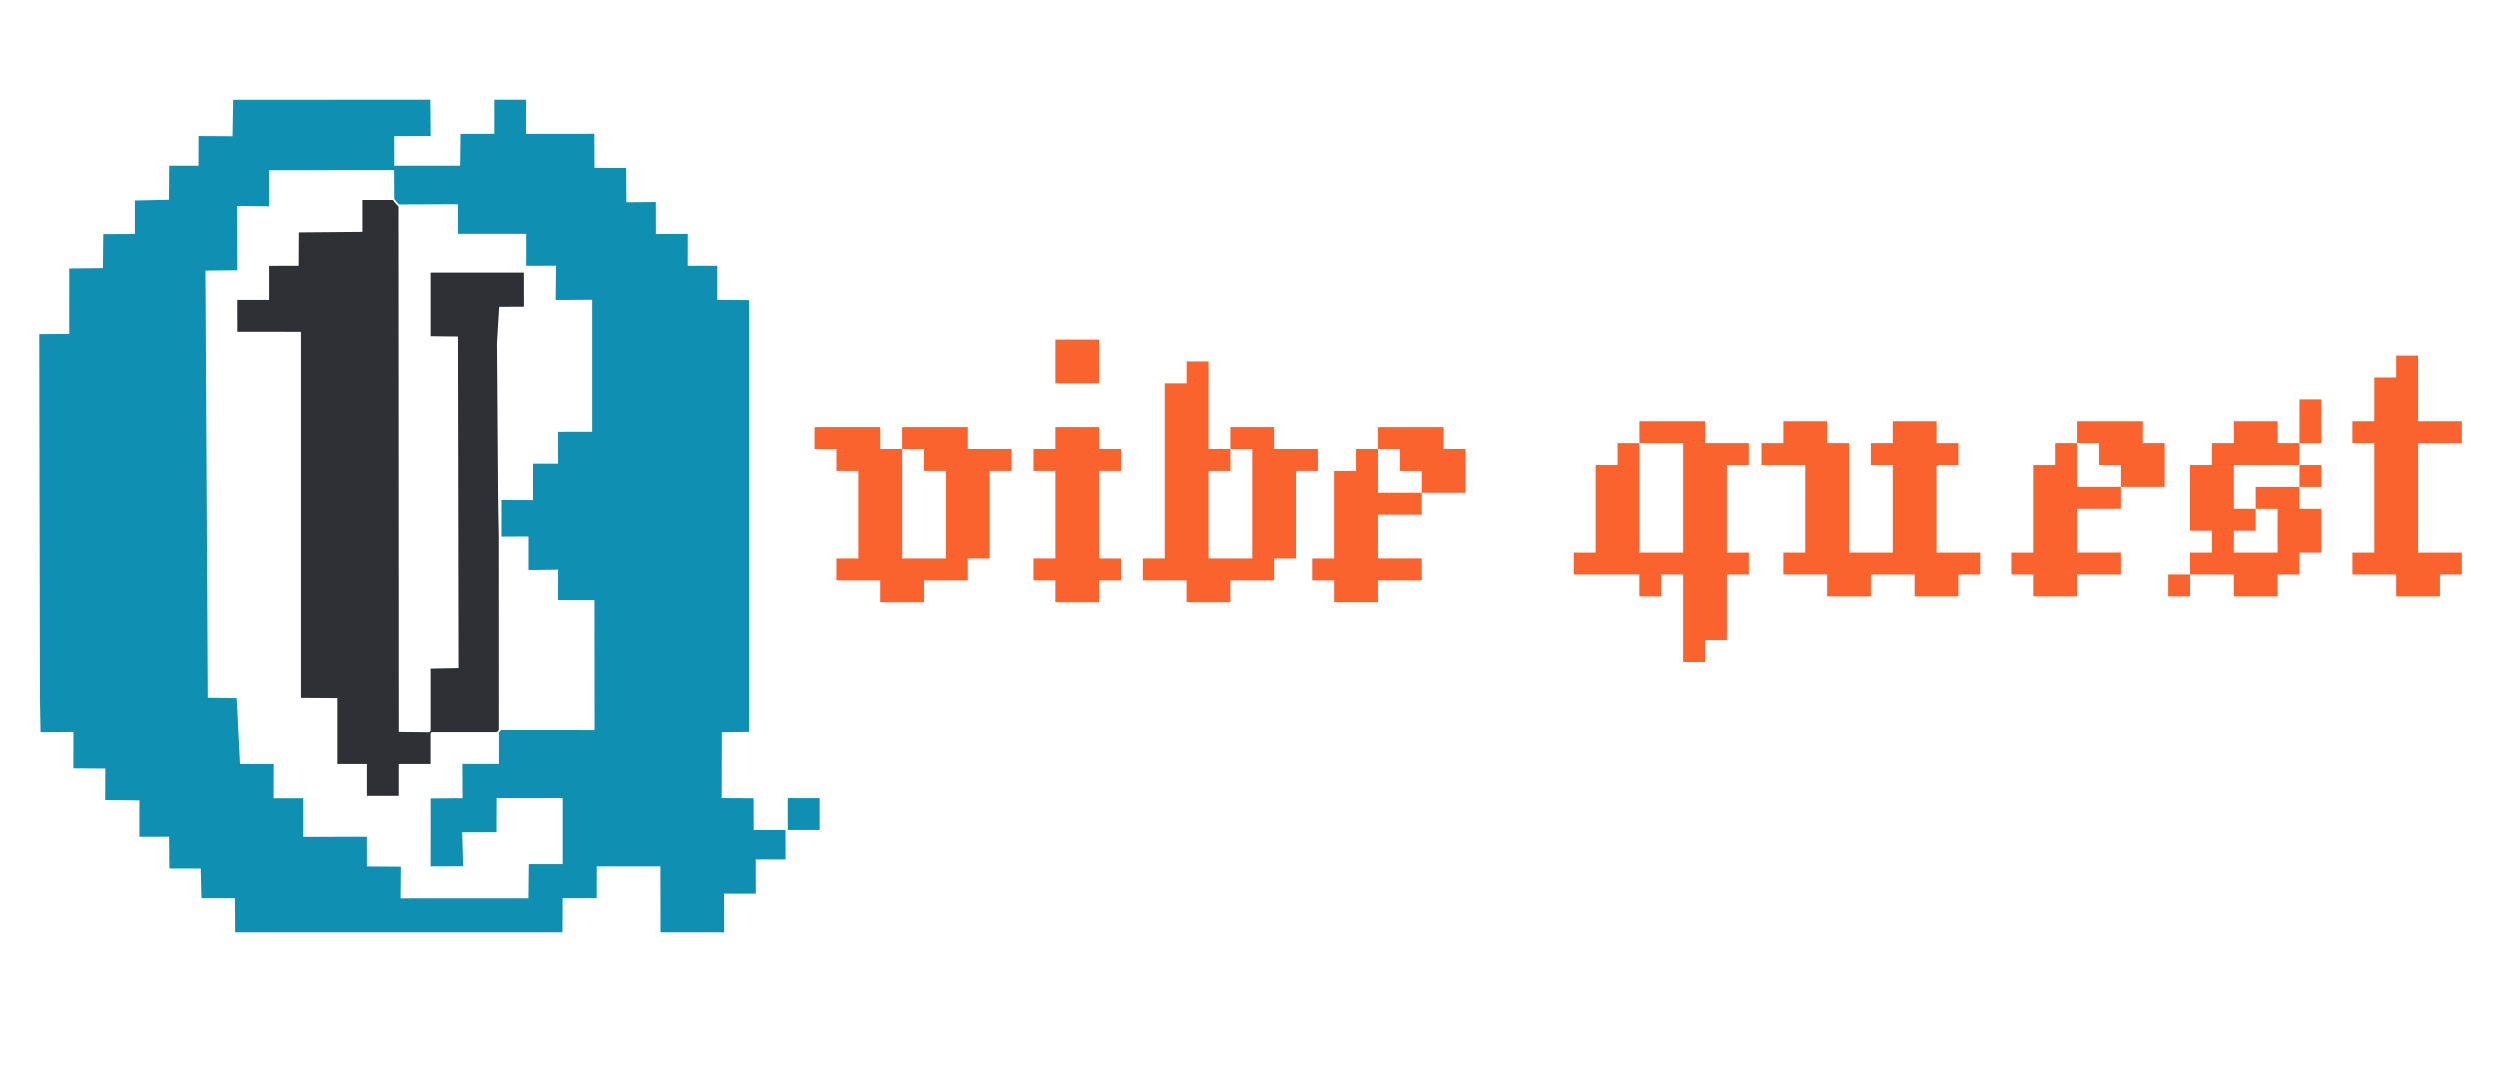
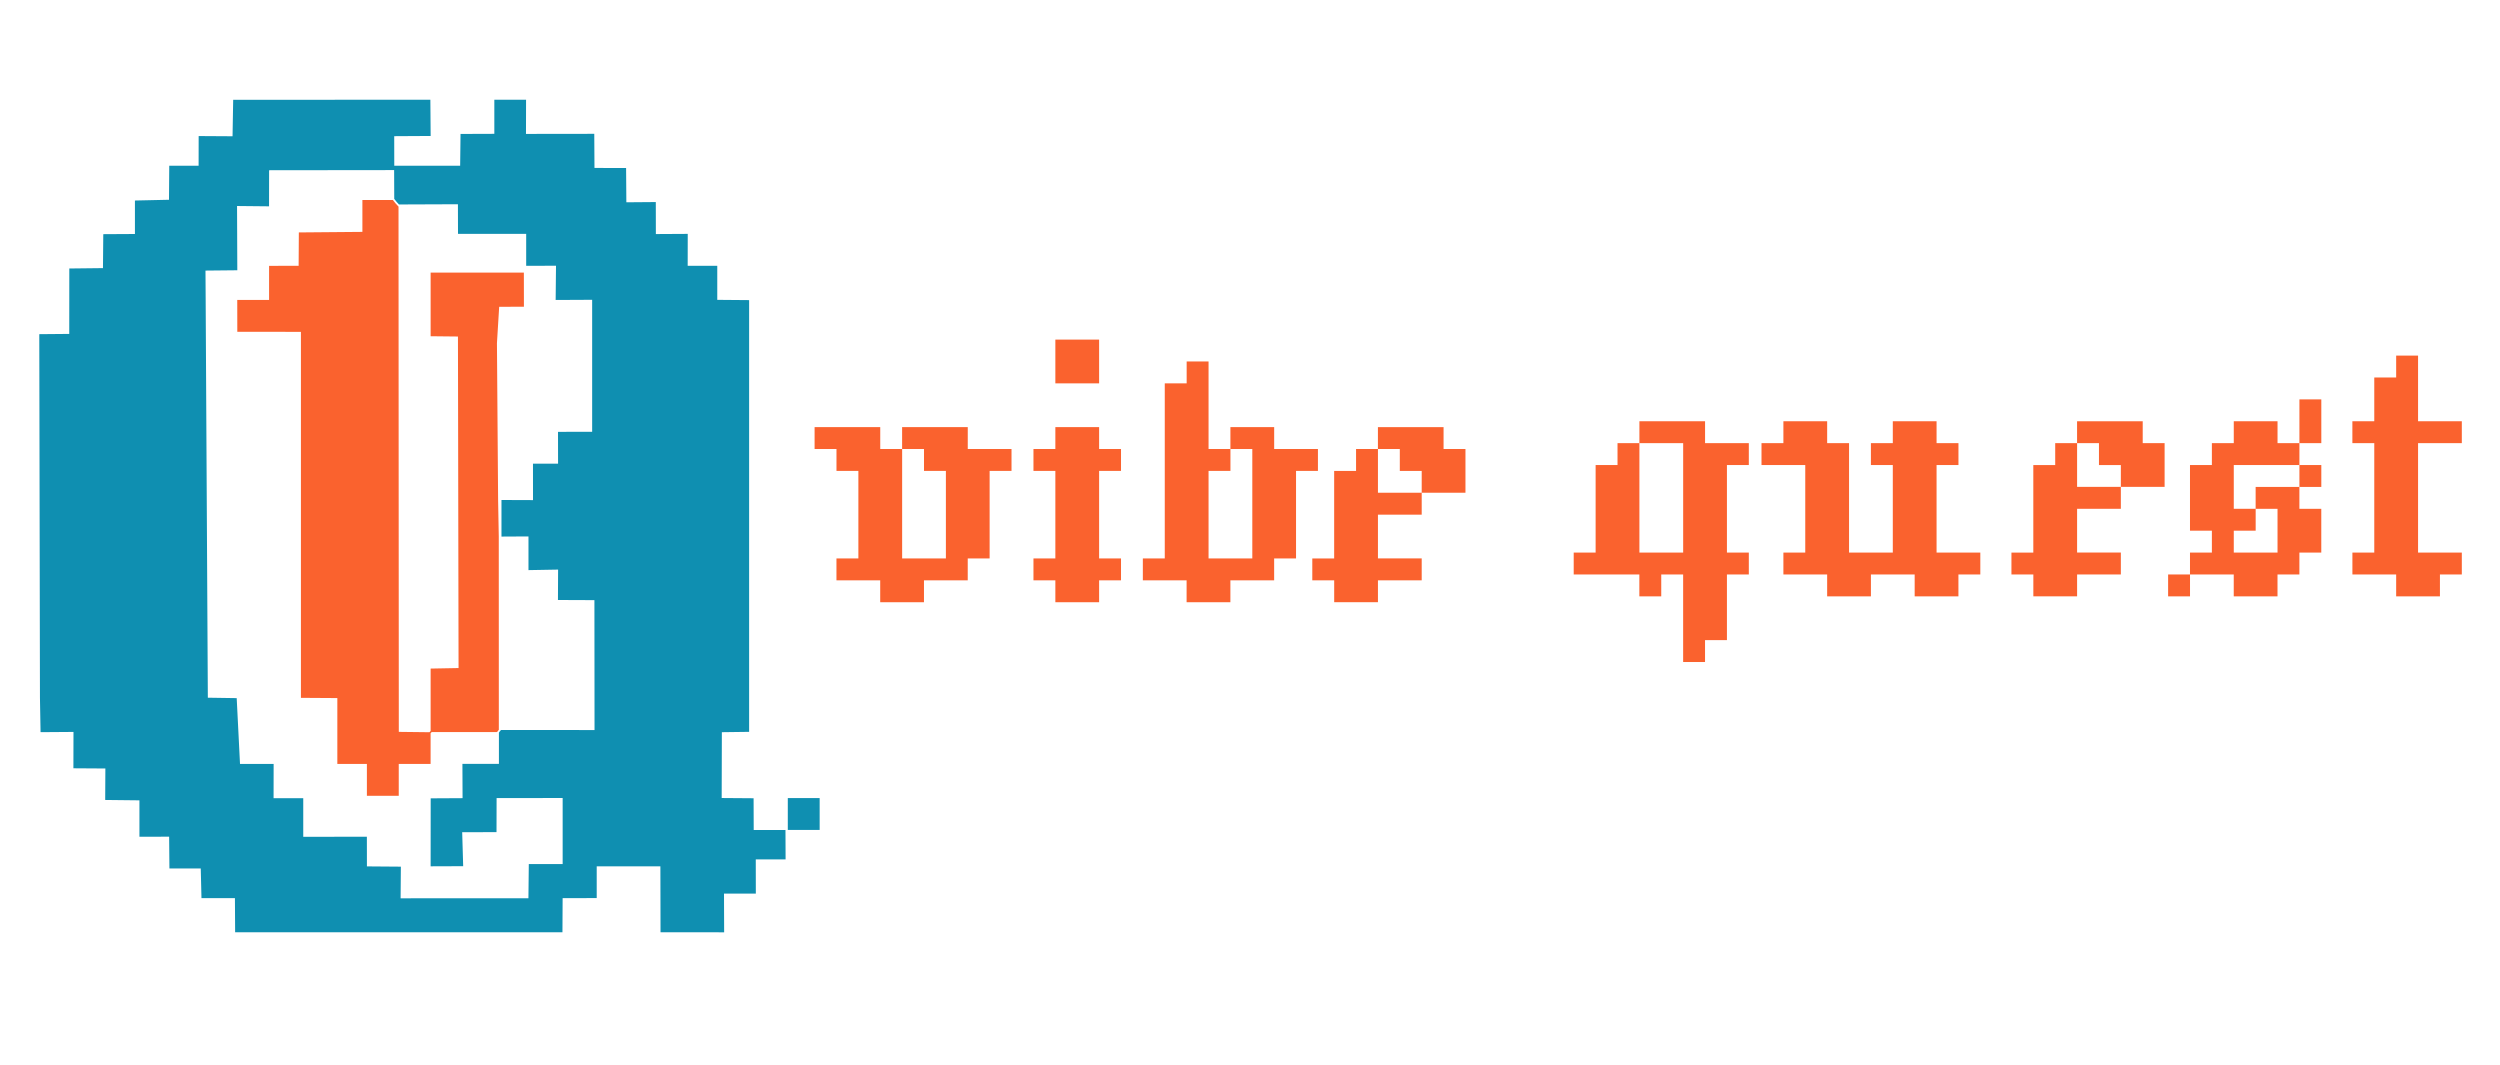
<svg xmlns="http://www.w3.org/2000/svg" id="Layer_1" version="1.1" viewBox="0 0 861.01 366.65">
  <defs>
    <style>
      .st0 {
-         fill: #2f3035;
+         fill: #fa622e;
      }

      .st1 {
        fill: #0f8fb1;
      }

      .wordmark .st0 {
        fill: #fa622e;
      }
    </style>
  </defs>
  <g>
    <path class="st1" d="M287.77-34.97" />
    <g>
      <rect class="st1" x="271.32" y="274.86" width="10.97" height="10.97" />
      <g>
        <path class="st0" d="M171.8,251.37l-.02-66.56-.23-12.61-.4-54,.77-12.53,8.52-.04-.02-11.74h-32.11s0,21.91,0,21.91l9.41.1.21,114.18-9.62.18v21.49s-.4.43-.4.43l-10.56-.12-.1-180.9c-.69-.73-1.37-1.48-1.96-2.29h-10.48s0,10.99,0,10.99l-21.89.19-.07,11.49-10.18.02v11.74s-10.96,0-10.96,0l.02,10.97,21.91.02v126.05s12.54.08,12.54.08v22.69s10.18,0,10.18,0v10.97s10.97,0,10.97,0v-10.98s10.97,0,10.97,0v-10.58s.38-.39.38-.39h22.5c.2-.26.4-.52.6-.77Z" />
        <path class="st1" d="M260.29,295.98h10.27s-.04-10.13-.04-10.13h-10.94s-.04-10.93-.04-10.93l-10.99-.08.06-22.67,9.39-.12V103.36s-10.97-.09-10.97-.09v-11.73s-10.19,0-10.19,0l.02-10.99-10.98.06-.02-11.02-10.14.08-.09-11.8-10.89-.03-.07-11.75-23.52.03.03-11.78-10.93.02v11.73s-11.64.04-11.64.04l-.13,10.95h-22.69s-.02-10.18-.02-10.18l12.55-.07-.1-12.48-67.91.02-.22,12.56-11.67-.07-.02,10.22h-10.11s-.09,11.72-.09,11.72l-11.73.26v11.53s-10.9.06-10.9.06l-.11,11.69-11.59.13-.02,22.53-10.32.09.23,125.22.21,11.85,11.34-.08-.03,12.52,11.01.07-.06,10.84,11.79.13v12.53s10.23-.01,10.23-.01l.1,10.94h10.79s.25,10.23.25,10.23h11.52s.07,11.74.07,11.74h112.73s.06-11.74.06-11.74l11.74-.03v-10.94s21.93,0,21.93,0l.05,22.71,21.91.02-.05-13.33h10.96s-.02-11.78-.02-11.78ZM159.31,274.89l-10.98.06-.02,23.41,11.21-.04-.34-11.7,11.82-.03.03-11.73,22.75-.02v22.74s-11.66,0-11.66,0l-.13,11.78-44.02.02.09-10.9-11.69-.09-.02-10.22-21.91.03v-13.3s-10.22,0-10.22,0l.02-11.79h-11.58s-1.14-22.67-1.14-22.67l-9.94-.15-.75-137.39-.06-9.71,10.96-.11-.09-22.13,11.02.11.02-12.43,43.06-.05.04,9.92c.5.67,1.05,1.3,1.62,1.92l20.31-.08.03,10.2h23.48s0,11.01,0,11.01l10.27-.03-.12,11.79,12.57-.06v45.46s-11.76.02-11.76.02l.02,10.96h-8.64s.01,12.55.01,12.55l-10.86-.04v12.6l9.3-.05v11.6s10.2-.18,10.2-.18l-.05,10.47,12.56.05.04,44.74-32.21-.02c-.24.29-.48.58-.72.87v10.8s-12.57,0-12.57,0l.05,11.78Z" />
      </g>
    </g>
  </g>
  <g class="wordmark">
    <path class="st0" d="M288.09,192.33h7.54v-30.15h-7.54v-7.54h-7.54v-7.54h22.61v7.54h7.54v37.69h15.07v-30.15h-7.54v-7.54h-7.54v-7.54h22.61v7.54h15.07v7.54h-7.54v30.15h-7.54v7.54h-15.07v7.54h-15.07v-7.54h-15.07v-7.54Z" />
    <path class="st0" d="M355.93,192.33h7.54v-30.15h-7.54v-7.54h7.54v-7.54h15.07v7.54h7.54v7.54h-7.54v30.15h7.54v7.54h-7.54v7.54h-15.07v-7.54h-7.54v-7.54ZM363.47,116.96h15.07v15.07h-15.07v-15.07Z" />
    <path class="st0" d="M393.61,192.33h7.54v-60.3h7.54v-7.54h7.54v30.15h7.54v7.54h-7.54v30.15h15.07v-37.69h-7.54v-7.54h15.07v7.54h15.07v7.54h-7.54v30.15h-7.54v7.54h-15.07v7.54h-15.08v-7.54h-15.07v-7.54Z" />
    <path class="st0" d="M451.95,192.33h7.54v-30.15h7.54v-7.54h7.54v15.07h15.07v7.54h-15.07v15.07h15.07v7.54h-15.07v7.54h-15.07v-7.54h-7.54v-7.54ZM489.64,162.18h-7.54v-7.54h-7.54v-7.54h22.61v7.54h7.54v15.07h-15.07v-7.54Z" />
  </g>
  <g class="wordmark">
    <path class="st0" d="M542,190.31h7.54v-30.15h7.54v-7.54h7.54v37.69h15.07v-37.69h-15.07v-7.54h22.61v7.54h15.07v7.54h-7.54v30.15h7.54v7.54h-7.54v22.61h-7.54v7.54h-7.54v-30.15h-7.54v7.54h-7.54v-7.54h-22.61v-7.54Z" />
    <path class="st0" d="M614.2,190.31h7.54v-30.15h-15.07v-7.54h7.54v-7.54h15.07v7.54h7.54v37.69h15.07v-30.15h-7.54v-7.54h7.54v-7.54h15.07v7.54h7.54v7.54h-7.54v30.15h15.07v7.54h-7.54v7.54h-15.07v-7.54h-15.07v7.54h-15.07v-7.54h-15.07v-7.54Z" />
    <path class="st0" d="M692.74,190.31h7.54v-30.15h7.54v-7.54h7.54v15.07h15.07v7.54h-15.07v15.07h15.07v7.54h-15.07v7.54h-15.07v-7.54h-7.54v-7.54ZM730.43,160.16h-7.54v-7.54h-7.54v-7.54h22.61v7.54h7.54v15.07h-15.07v-7.54Z" />
    <path class="st0" d="M746.71,197.85h7.54v7.54h-7.54v-7.54ZM754.24,190.31h7.54v-7.54h-7.54v-22.61h7.54v-7.54h7.54v-7.54h15.07v7.54h7.54v7.54h-22.61v15.07h7.54v7.54h-7.54v7.54h15.07v-15.07h-7.54v-7.54h15.07v7.54h7.54v15.07h-7.54v7.54h-7.54v7.54h-15.07v-7.54h-15.07v-7.54ZM791.93,137.55h7.54v15.07h-7.54v-15.07ZM791.93,160.16h7.54v7.54h-7.54v-7.54Z" />
    <path class="st0" d="M810.17,190.31h7.54v-37.69h-7.54v-7.54h7.54v-15.07h7.54v-7.54h7.54v22.61h15.07v7.54h-15.07v37.69h15.07v7.54h-7.54v7.54h-15.07v-7.54h-15.07v-7.54Z" />
  </g>
</svg>
